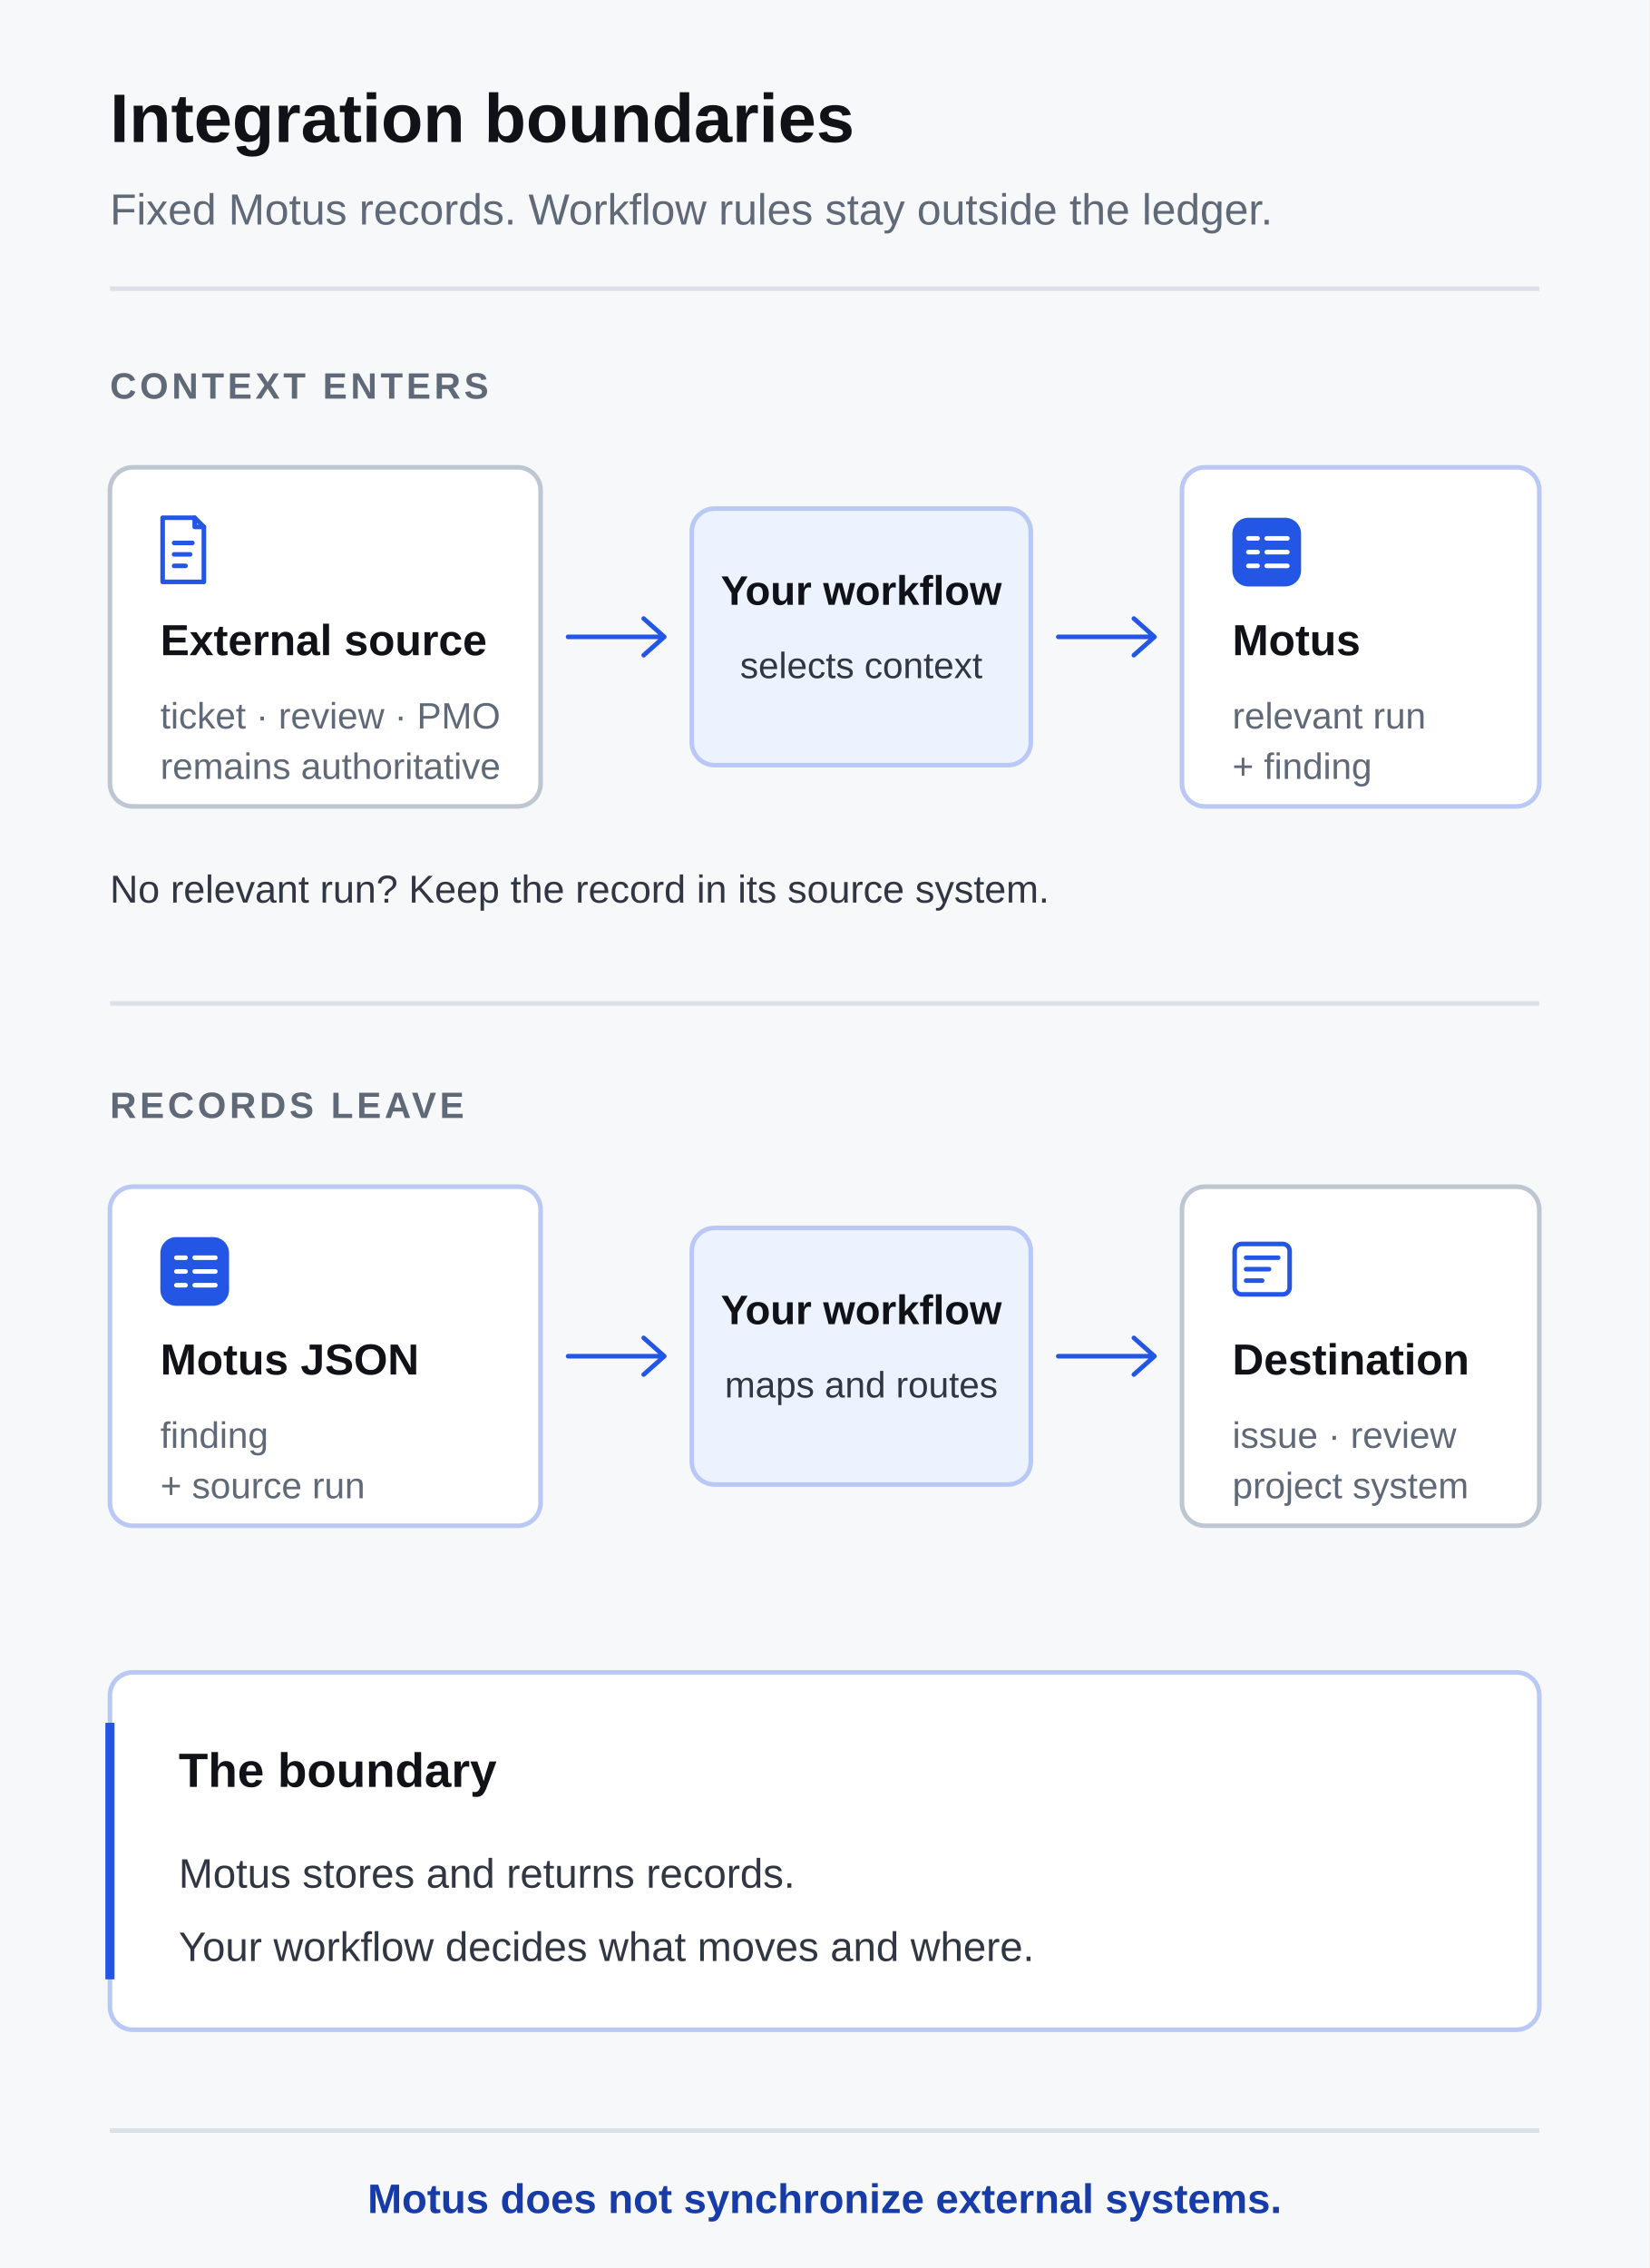
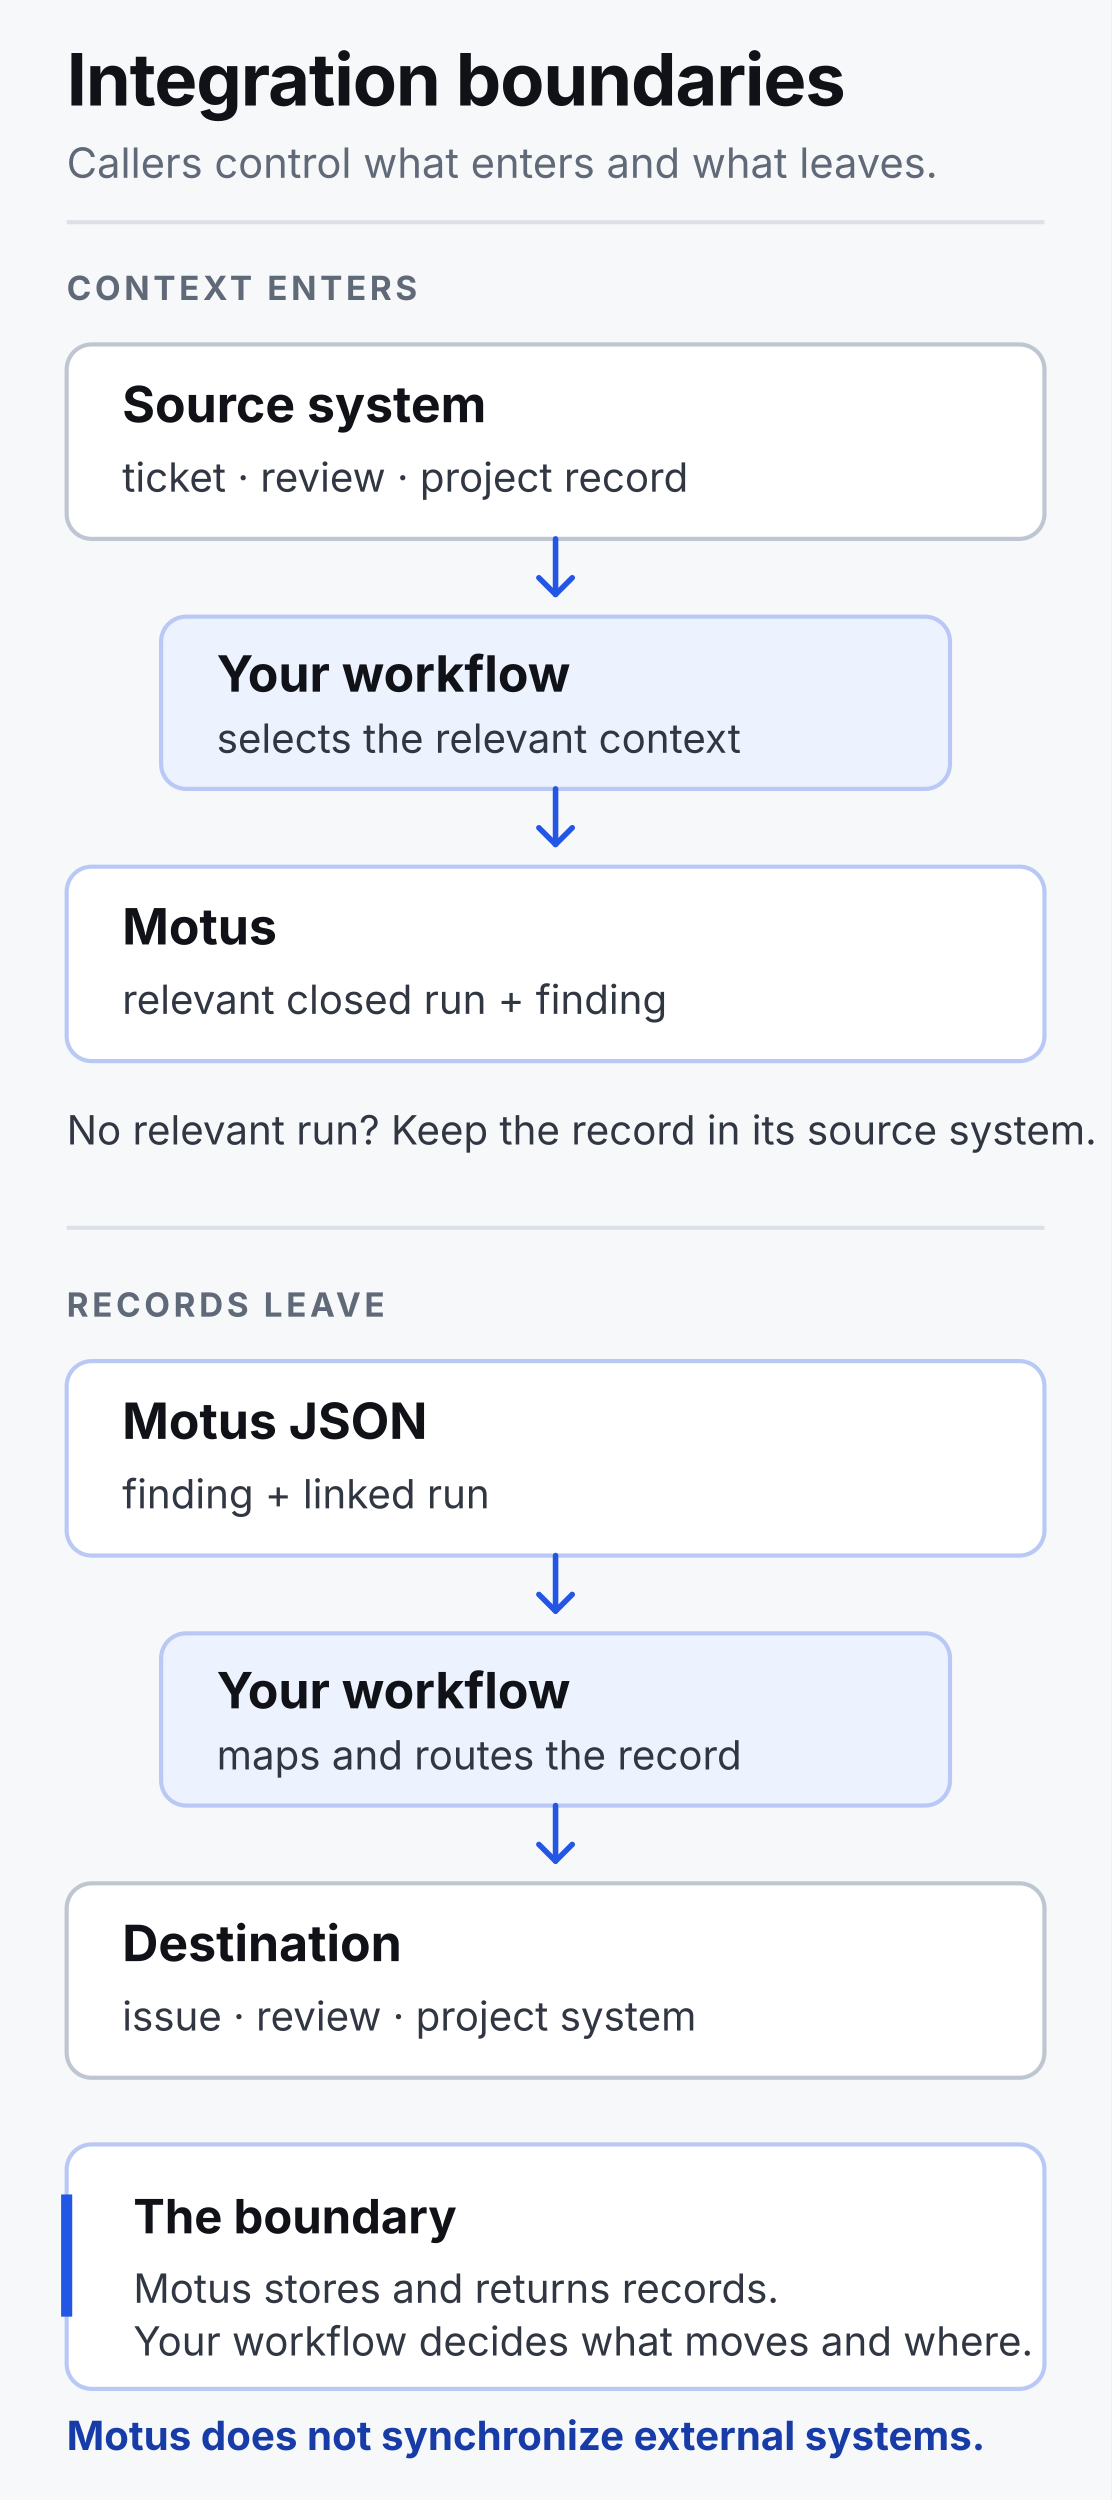
- <svg xmlns="http://www.w3.org/2000/svg" width="720" height="990" viewBox="0 0 720 990" role="img" aria-labelledby="title desc">
-   <rect width="720" height="990" fill="#f7f8fa" />
-   <g font-family="Arial, Helvetica, sans-serif" fill="#101217">
-     <text x="48" y="62" font-size="30" font-weight="700">Integration boundaries</text>
-     <text x="48" y="98" fill="#606978" font-size="19">Fixed Motus records. Workflow rules stay outside the ledger.</text>
-     <line x1="48" y1="126" x2="672" y2="126" stroke="#dce1e8" stroke-width="2" />
-     <text x="48" y="174" fill="#606978" font-size="16" font-weight="700" letter-spacing="1.5">CONTEXT ENTERS</text>
-     <rect x="48" y="204" width="188" height="148" rx="10" fill="#ffffff" stroke="#bec6d2" stroke-width="2" />
-     <g transform="translate(70 226)" fill="none" stroke="#2456e6" stroke-linecap="round" stroke-linejoin="round" stroke-width="2">
-       <path d="M1 0h14l4 4v24H1z" />
-       <path d="M15 0v4h4M6 11h8M6 16h7M6 21h5" />
-     </g>
-     <text x="70" y="286" font-size="19" font-weight="700">External source</text>
-     <text x="70" y="318" fill="#606978" font-size="16">ticket · review · PMO</text>
-     <text x="70" y="340" fill="#606978" font-size="16">remains authoritative</text>
-     <path d="M248 278h42m-9-8 9 8-9 8" fill="none" stroke="#2456e6" stroke-linecap="round" stroke-linejoin="round" stroke-width="2" />
-     <rect x="302" y="222" width="148" height="112" rx="10" fill="#edf2ff" stroke="#b9c8f5" stroke-width="2" />
-     <text x="376" y="264" text-anchor="middle" font-size="18" font-weight="700">Your workflow</text>
-     <text x="376" y="296" text-anchor="middle" fill="#303642" font-size="16">selects context</text>
-     <path d="M462 278h42m-9-8 9 8-9 8" fill="none" stroke="#2456e6" stroke-linecap="round" stroke-linejoin="round" stroke-width="2" />
-     <rect x="516" y="204" width="156" height="148" rx="10" fill="#ffffff" stroke="#b9c8f5" stroke-width="2" />
-     <g transform="translate(538 226)">
-       <rect width="30" height="30" rx="7" fill="#2456e6" />
-       <g fill="none" stroke="#ffffff" stroke-linecap="round" stroke-width="2">
-         <path d="M7 9h4M15 9h9M7 15h4M15 15h9M7 21h4M15 21h9" />
-       </g>
-     </g>
-     <text x="538" y="286" font-size="19" font-weight="700">Motus</text>
-     <text x="538" y="318" fill="#606978" font-size="16">relevant run</text>
-     <text x="538" y="340" fill="#606978" font-size="16">+ finding</text>
-     <text x="48" y="394" fill="#303642" font-size="17">No relevant run? Keep the record in its source system.</text>
-     <line x1="48" y1="438" x2="672" y2="438" stroke="#dce1e8" stroke-width="2" />
-     <text x="48" y="488" fill="#606978" font-size="16" font-weight="700" letter-spacing="1.5">RECORDS LEAVE</text>
-     <rect x="48" y="518" width="188" height="148" rx="10" fill="#ffffff" stroke="#b9c8f5" stroke-width="2" />
-     <g transform="translate(70 540)">
-       <rect width="30" height="30" rx="7" fill="#2456e6" />
-       <g fill="none" stroke="#ffffff" stroke-linecap="round" stroke-width="2">
-         <path d="M7 9h4M15 9h9M7 15h4M15 15h9M7 21h4M15 21h9" />
-       </g>
-     </g>
-     <text x="70" y="600" font-size="19" font-weight="700">Motus JSON</text>
-     <text x="70" y="632" fill="#606978" font-size="16">finding</text>
-     <text x="70" y="654" fill="#606978" font-size="16">+ source run</text>
-     <path d="M248 592h42m-9-8 9 8-9 8" fill="none" stroke="#2456e6" stroke-linecap="round" stroke-linejoin="round" stroke-width="2" />
-     <rect x="302" y="536" width="148" height="112" rx="10" fill="#edf2ff" stroke="#b9c8f5" stroke-width="2" />
-     <text x="376" y="578" text-anchor="middle" font-size="18" font-weight="700">Your workflow</text>
-     <text x="376" y="610" text-anchor="middle" fill="#303642" font-size="16">maps and routes</text>
-     <path d="M462 592h42m-9-8 9 8-9 8" fill="none" stroke="#2456e6" stroke-linecap="round" stroke-linejoin="round" stroke-width="2" />
-     <rect x="516" y="518" width="156" height="148" rx="10" fill="#ffffff" stroke="#bec6d2" stroke-width="2" />
-     <g transform="translate(538 540)" fill="none" stroke="#2456e6" stroke-linecap="round" stroke-linejoin="round" stroke-width="2">
-       <rect x="1" y="3" width="24" height="22" rx="3" />
-       <path d="M6 9h14M6 14h10M6 19h7" />
-     </g>
-     <text x="538" y="600" font-size="19" font-weight="700">Destination</text>
-     <text x="538" y="632" fill="#606978" font-size="16">issue · review</text>
-     <text x="538" y="654" fill="#606978" font-size="16">project system</text>
-     <rect x="48" y="730" width="624" height="156" rx="10" fill="#ffffff" stroke="#b9c8f5" stroke-width="2" />
-     <line x1="48" y1="752" x2="48" y2="864" stroke="#2456e6" stroke-width="4" />
-     <text x="78" y="780" font-size="21" font-weight="700">The boundary</text>
-     <text x="78" y="824" fill="#303642" font-size="18">Motus stores and returns records.</text>
-     <text x="78" y="856" fill="#303642" font-size="18">Your workflow decides what moves and where.</text>
-     <line x1="48" y1="930" x2="672" y2="930" stroke="#dce1e8" stroke-width="2" />
-     <text x="360" y="966" text-anchor="middle" fill="#173ca8" font-size="18" font-weight="700">Motus does not synchronize external systems.</text>
+ <svg xmlns="http://www.w3.org/2000/svg" width="440" height="990" viewBox="0 0 400 900" role="img" aria-labelledby="title desc">
+   <style>
+     .sans { font-family: Inter, -apple-system, BlinkMacSystemFont, "Segoe UI", Helvetica, Arial, sans-serif; }
+     .title { fill: #101217; font-size: 26px; font-weight: 700; letter-spacing: -0.4px; }
+     .subtitle { fill: #606978; font-size: 15px; }
+     .section { fill: #606978; font-size: 12px; font-weight: 700; letter-spacing: 1.3px; }
+     .card-title { fill: #101217; font-size: 18px; font-weight: 700; }
+     .card-body { fill: #303642; font-size: 14.5px; }
+     .boundary-title { fill: #101217; font-size: 17px; font-weight: 700; }
+     .boundary-body { fill: #303642; font-size: 14.5px; }
+     .note { fill: #173ca8; font-size: 14.5px; font-weight: 700; }
+   </style>
+   <rect width="400" height="900" fill="#f7f8fa" />
+   <text class="sans title" x="24" y="38">Integration boundaries</text>
+   <text class="sans subtitle" x="24" y="64">Callers control what enters and what leaves.</text>
+   <path d="M24 80H376" fill="none" stroke="#dce1e8" stroke-width="1.5" />
+   <text class="sans section" x="24" y="108">CONTEXT ENTERS</text>
+   <g aria-hidden="true">
+     <rect x="24" y="124" width="352" height="70" rx="9" fill="#ffffff" stroke="#bec6d2" stroke-width="1.5" />
+     <text class="sans card-title" x="44" y="152">Source system</text>
+     <text class="sans card-body" x="44" y="177">ticket · review · project record</text>
  </g>
+   <path d="M200 194V214" fill="none" stroke="#2456e6" stroke-width="2" stroke-linecap="round" />
+   <path d="m194 208 6 6 6-6" fill="none" stroke="#2456e6" stroke-width="2" stroke-linecap="round" stroke-linejoin="round" />
+   <g aria-hidden="true">
+     <rect x="58" y="222" width="284" height="62" rx="9" fill="#edf2ff" stroke="#b9c8f5" stroke-width="1.5" />
+     <text class="sans card-title" x="78" y="249">Your workflow</text>
+     <text class="sans card-body" x="78" y="271">selects the relevant context</text>
+   </g>
+   <path d="M200 284V304" fill="none" stroke="#2456e6" stroke-width="2" stroke-linecap="round" />
+   <path d="m194 298 6 6 6-6" fill="none" stroke="#2456e6" stroke-width="2" stroke-linecap="round" stroke-linejoin="round" />
+   <g aria-hidden="true">
+     <rect x="24" y="312" width="352" height="70" rx="9" fill="#ffffff" stroke="#b9c8f5" stroke-width="1.5" />
+     <text class="sans card-title" x="44" y="340">Motus</text>
+     <text class="sans card-body" x="44" y="365">relevant closed run + finding</text>
+   </g>
+   <text class="sans card-body" x="24" y="412">No relevant run? Keep the record in its source system.</text>
+   <path d="M24 442H376" fill="none" stroke="#dce1e8" stroke-width="1.5" />
+   <text class="sans section" x="24" y="474">RECORDS LEAVE</text>
+   <g aria-hidden="true">
+     <rect x="24" y="490" width="352" height="70" rx="9" fill="#ffffff" stroke="#b9c8f5" stroke-width="1.5" />
+     <text class="sans card-title" x="44" y="518">Motus JSON</text>
+     <text class="sans card-body" x="44" y="543">finding + linked run</text>
+   </g>
+   <path d="M200 560V580" fill="none" stroke="#2456e6" stroke-width="2" stroke-linecap="round" />
+   <path d="m194 574 6 6 6-6" fill="none" stroke="#2456e6" stroke-width="2" stroke-linecap="round" stroke-linejoin="round" />
+   <g aria-hidden="true">
+     <rect x="58" y="588" width="284" height="62" rx="9" fill="#edf2ff" stroke="#b9c8f5" stroke-width="1.5" />
+     <text class="sans card-title" x="78" y="615">Your workflow</text>
+     <text class="sans card-body" x="78" y="637">maps and routes the record</text>
+   </g>
+   <path d="M200 650V670" fill="none" stroke="#2456e6" stroke-width="2" stroke-linecap="round" />
+   <path d="m194 664 6 6 6-6" fill="none" stroke="#2456e6" stroke-width="2" stroke-linecap="round" stroke-linejoin="round" />
+   <g aria-hidden="true">
+     <rect x="24" y="678" width="352" height="70" rx="9" fill="#ffffff" stroke="#bec6d2" stroke-width="1.5" />
+     <text class="sans card-title" x="44" y="706">Destination</text>
+     <text class="sans card-body" x="44" y="731">issue · review · project system</text>
+   </g>
+   <g aria-hidden="true">
+     <rect x="24" y="772" width="352" height="88" rx="9" fill="#ffffff" stroke="#b9c8f5" stroke-width="1.5" />
+     <path d="M24 790V834" fill="none" stroke="#2456e6" stroke-width="4" />
+     <text class="sans boundary-title" x="48" y="804">The boundary</text>
+     <text class="sans boundary-body" x="48" y="829">Motus stores and returns records.</text>
+     <text class="sans boundary-body" x="48" y="848">Your workflow decides what moves and where.</text>
+   </g>
+   <text class="sans note" x="24" y="882">Motus does not synchronize external systems.</text>
</svg>
